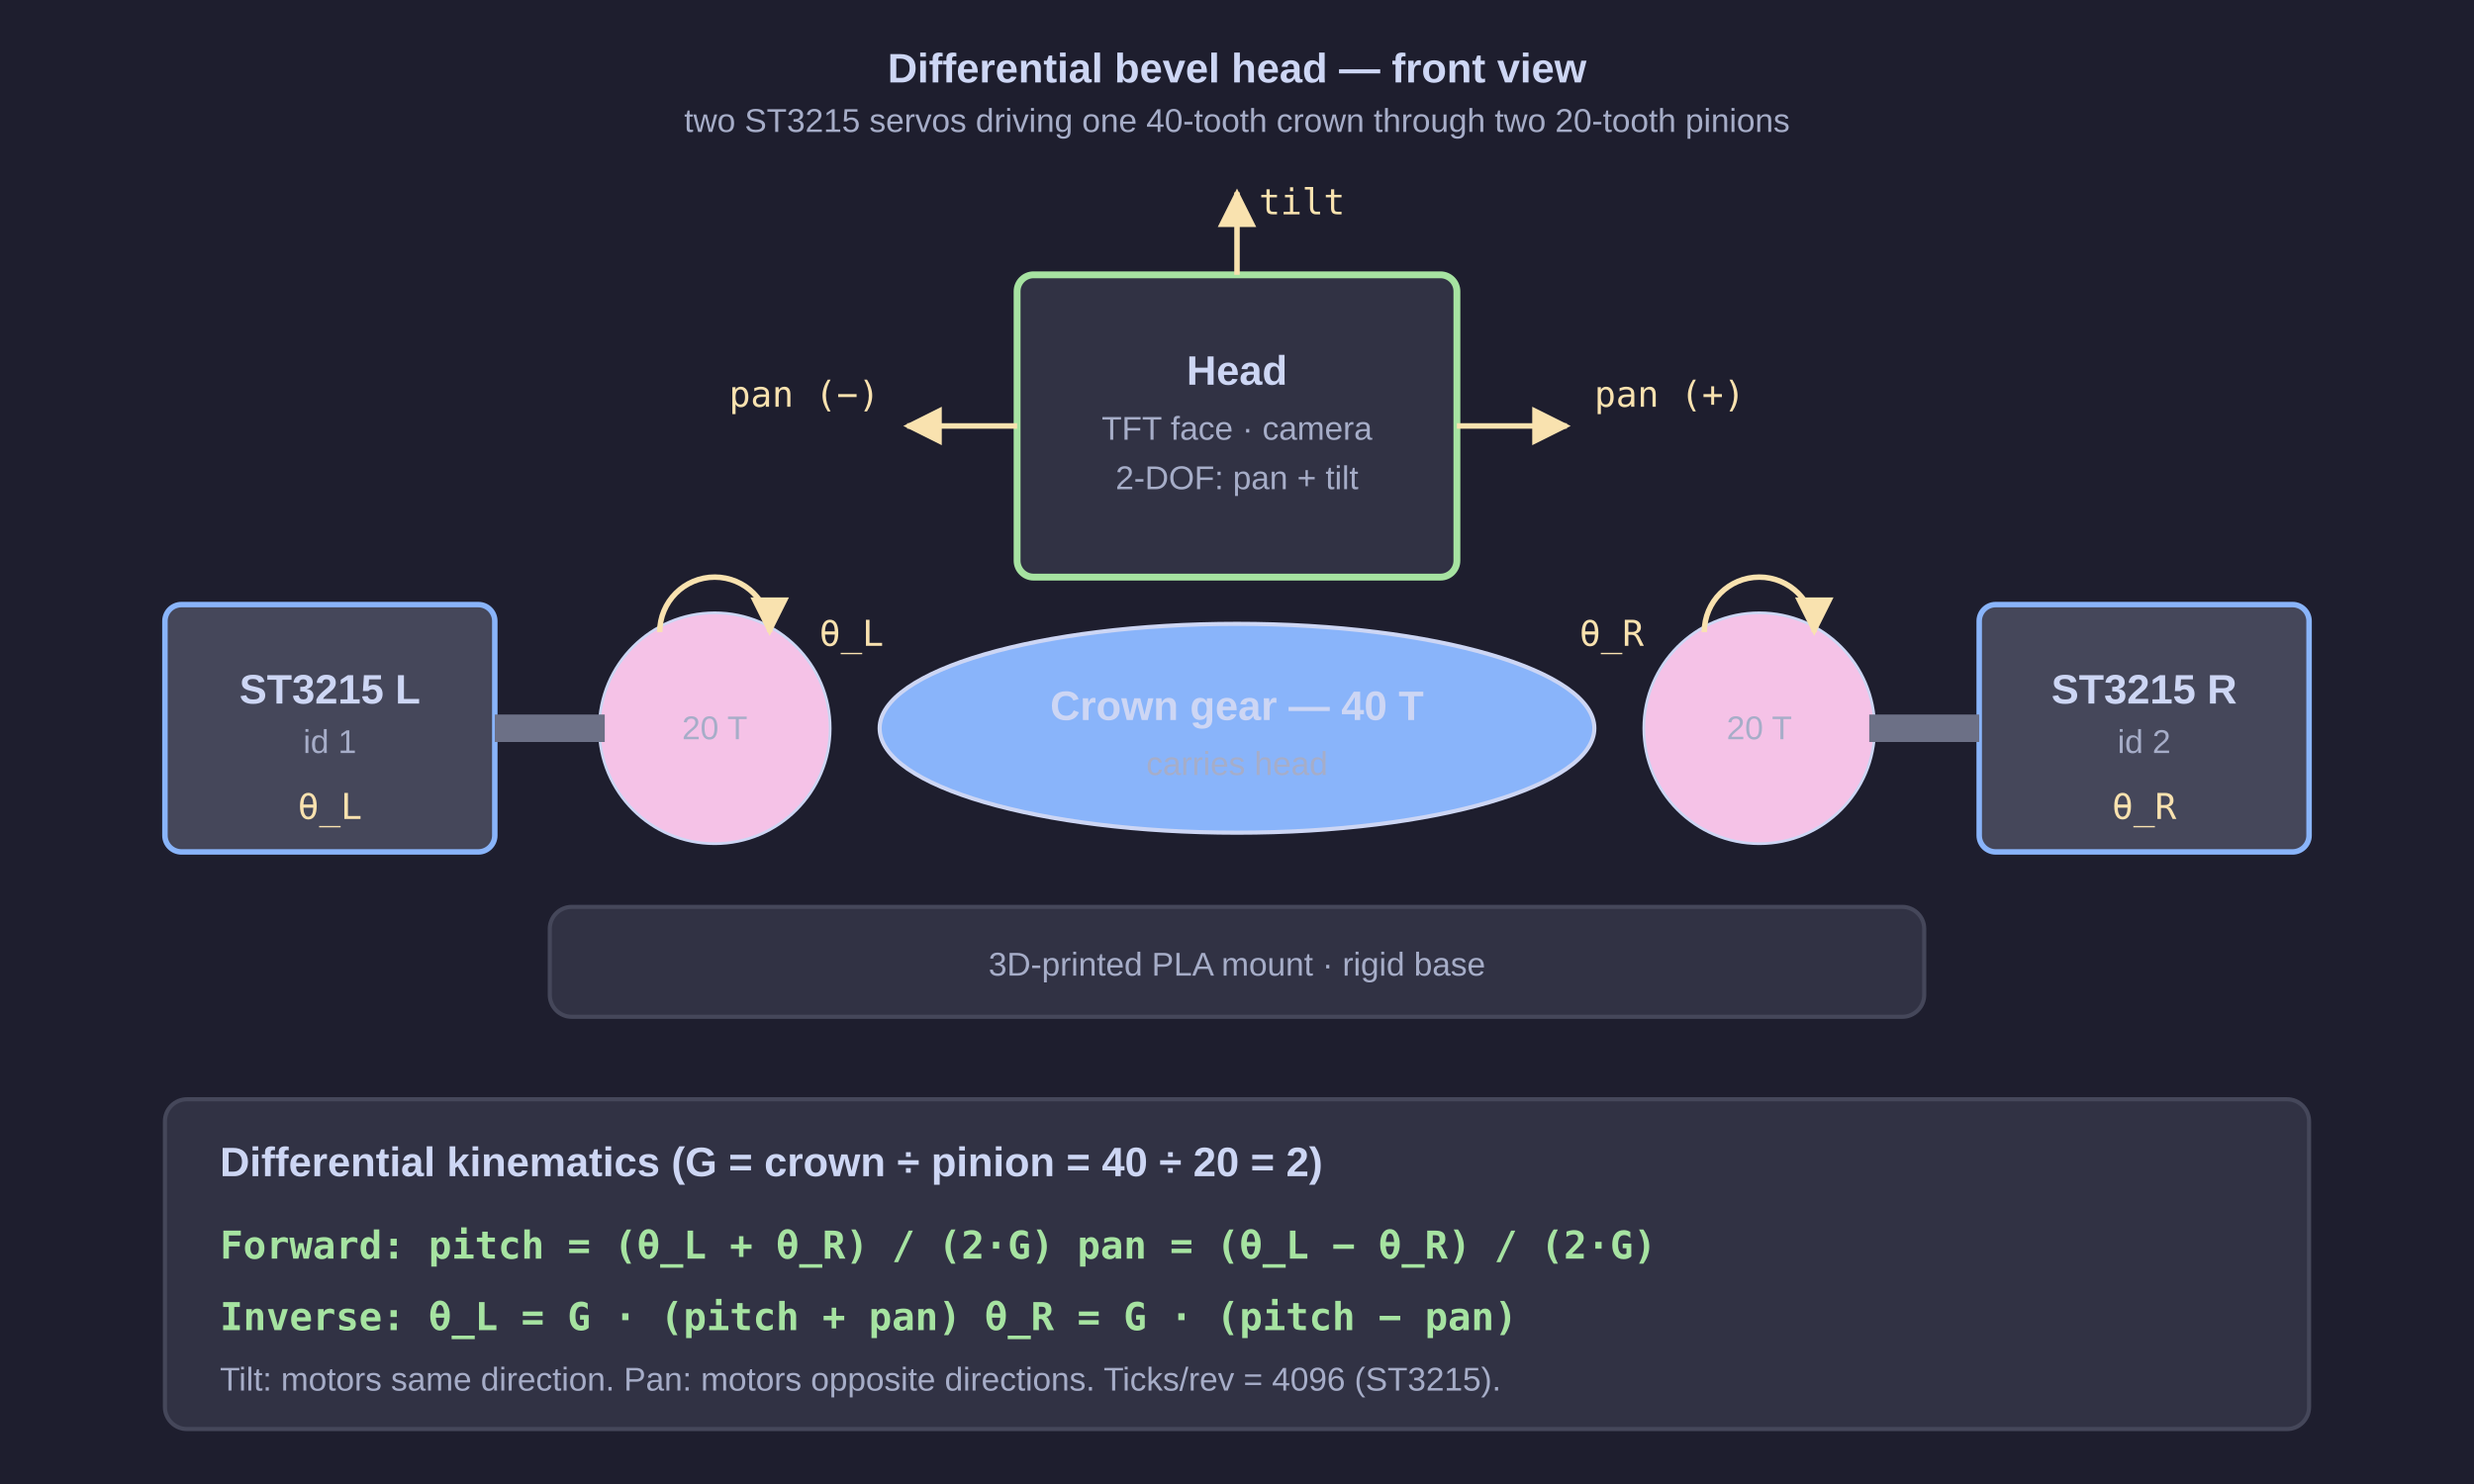
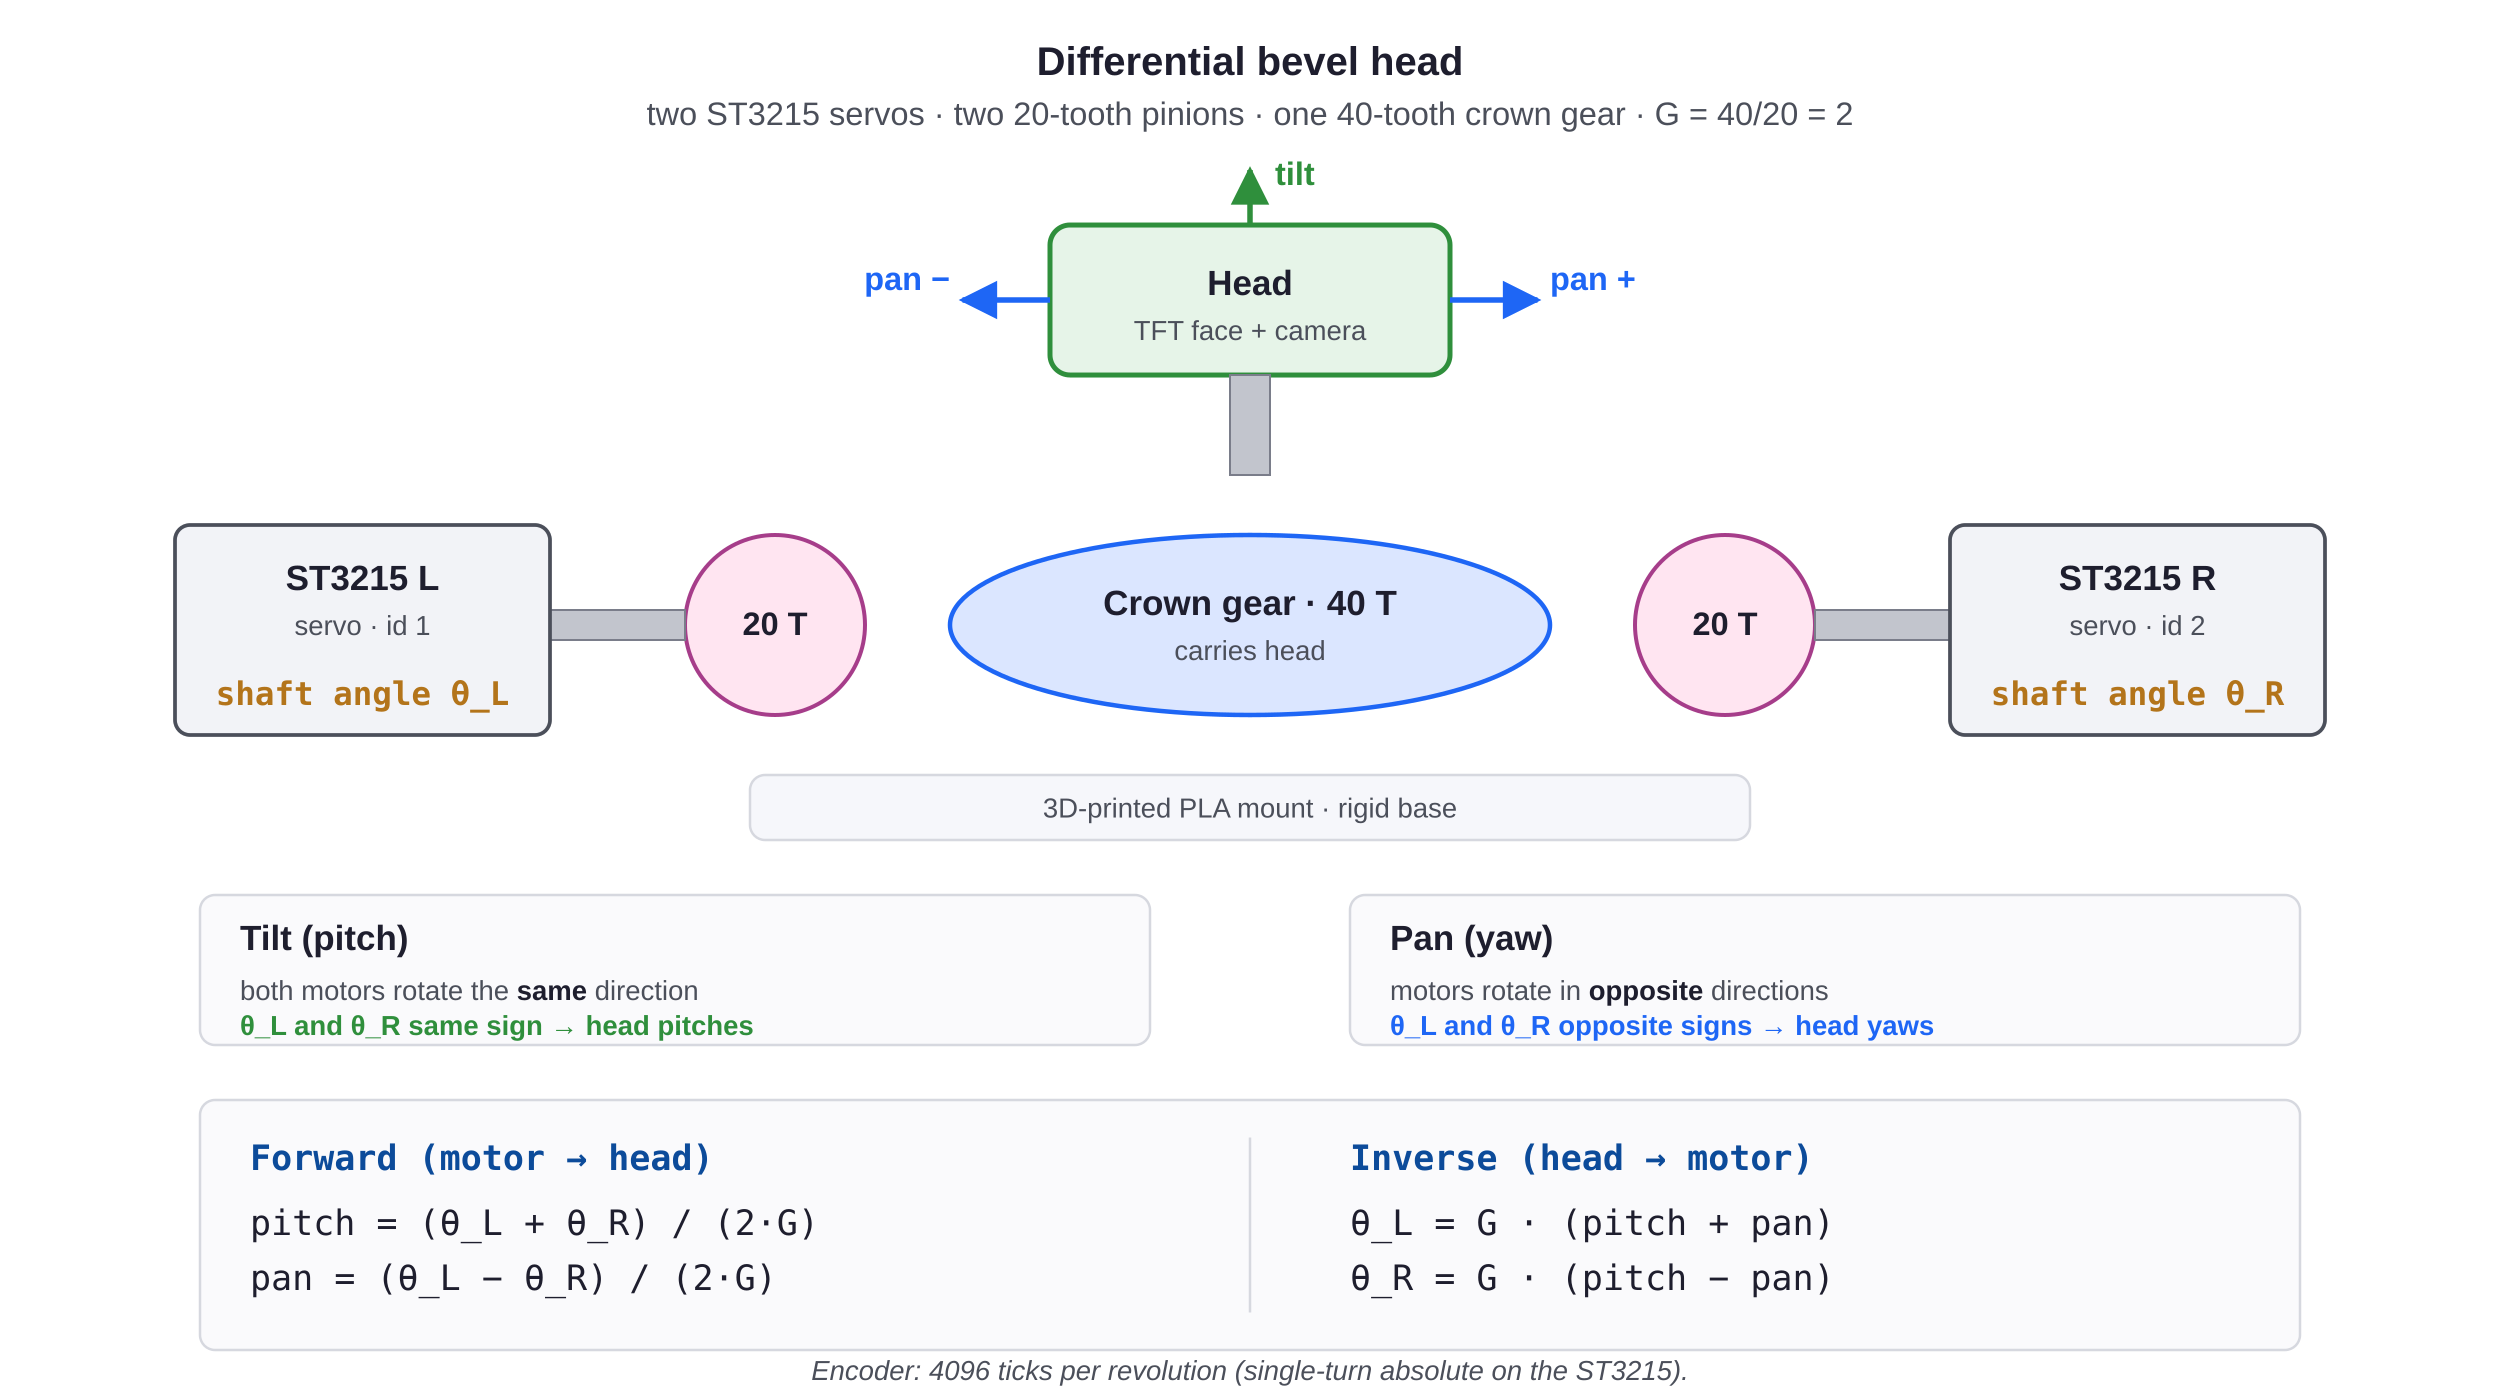
- <svg xmlns="http://www.w3.org/2000/svg" viewBox="0 0 900 540" role="img" aria-labelledby="title">
+ <svg xmlns="http://www.w3.org/2000/svg" viewBox="0 0 1000 560" role="img" aria-labelledby="title">
  <style>
-     .bg { fill: #1e1e2e; }
-     .t   { fill: #cdd6f4; font-family: -apple-system, "Segoe UI", Arial, sans-serif; font-size: 14px; }
-     .tb  { fill: #cdd6f4; font-family: -apple-system, "Segoe UI", Arial, sans-serif; font-size: 15px; font-weight: 700; }
-     .sub { fill: #a6adc8; font-family: -apple-system, "Segoe UI", Arial, sans-serif; font-size: 12px; }
-     .lbl { fill: #f9e2af; font-family: ui-monospace, Consolas, monospace; font-size: 13px; }
-     .fmt { fill: #a6e3a1; font-family: ui-monospace, Consolas, monospace; font-size: 14px; font-weight: 700; }
-     .box { fill: #313244; stroke: #45475a; stroke-width: 1.5; rx: 8; ry: 8; }
-     .servo { fill: #45475a; stroke: #89b4fa; stroke-width: 2; rx: 6; ry: 6; }
-     .pinion { fill: #f5c2e7; stroke: #cdd6f4; stroke-width: 1; }
-     .crown  { fill: #89b4fa; stroke: #cdd6f4; stroke-width: 1.5; }
-     .head   { fill: #313244; stroke: #a6e3a1; stroke-width: 2.5; rx: 6; ry: 6; }
-     .axis   { stroke: #f9e2af; stroke-width: 1.2; stroke-dasharray: 4 4; }
-     .arr    { fill: #f9e2af; }
-     .arrline { stroke: #f9e2af; stroke-width: 2; fill: none; }
-     .outline { stroke: #a6e3a1; stroke-width: 2; fill: none; }
+     .bg    { fill: #ffffff; }
+     .title { fill: #1e1e2e; font-family: -apple-system, "Segoe UI", Arial, sans-serif; font-size: 16px; font-weight: 700; }
+     .sub   { fill: #4b4f5a; font-family: -apple-system, "Segoe UI", Arial, sans-serif; font-size: 13px; }
+     .tb    { fill: #1e1e2e; font-family: -apple-system, "Segoe UI", Arial, sans-serif; font-size: 14px; font-weight: 700; }
+     .t     { fill: #1e1e2e; font-family: -apple-system, "Segoe UI", Arial, sans-serif; font-size: 13px; }
+     .smallt{ fill: #4b4f5a; font-family: -apple-system, "Segoe UI", Arial, sans-serif; font-size: 11px; }
+     .mono  { fill: #1e1e2e; font-family: ui-monospace, Consolas, monospace; font-size: 14px; }
+     .monoh { fill: #0c4b9a; font-family: ui-monospace, Consolas, monospace; font-size: 14px; font-weight: 700; }
+     .motlbl{ fill: #b3741a; font-family: ui-monospace, Consolas, monospace; font-size: 13px; font-weight: 700; }
+ 
+     .motor  { fill: #f2f3f7; stroke: #4b4f5a; stroke-width: 1.5; rx: 6; ry: 6; }
+     .pinion { fill: #ffe5f1; stroke: #a63d8a; stroke-width: 1.6; }
+     .teeth  { fill: #a63d8a; }
+     .crown  { fill: #dbe6ff; stroke: #1e66f5; stroke-width: 1.8; }
+     .head   { fill: #e6f4e8; stroke: #2f8f3c; stroke-width: 2; rx: 8; ry: 8; }
+     .shaft  { fill: #c2c5cd; stroke: #7a7d8a; stroke-width: 0.8; }
+     .mount  { fill: #f6f7fb; stroke: #d6d8df; stroke-width: 1; rx: 6; ry: 6; }
+     .eqbox  { fill: #fafafc; stroke: #d6d8df; stroke-width: 1; rx: 6; ry: 6; }
+ 
+     .panarr   { stroke: #1e66f5; stroke-width: 2.2; fill: none; }
+     .tiltarr  { stroke: #2f8f3c; stroke-width: 2.2; fill: none; }
+     .rotarr   { stroke: #b3741a; stroke-width: 2; fill: none; }
+ 
+     .labelt { fill: #2f8f3c; font-family: -apple-system, "Segoe UI", Arial, sans-serif; font-size: 13px; font-weight: 700; }
+     .labelp { fill: #1e66f5; font-family: -apple-system, "Segoe UI", Arial, sans-serif; font-size: 13px; font-weight: 700; }
  </style>
  <defs>
-     <marker id="yarr" viewBox="0 0 10 10" refX="9" refY="5" markerWidth="7" markerHeight="7" orient="auto-start-reverse">
-       <path d="M 0 0 L 10 5 L 0 10 z" class="arr" />
+     <marker id="ap" viewBox="0 0 10 10" refX="9" refY="5" markerWidth="7" markerHeight="7" orient="auto">
+       <path d="M 0 0 L 10 5 L 0 10 z" fill="#1e66f5" />
    </marker>
-     <marker id="garr" viewBox="0 0 10 10" refX="9" refY="5" markerWidth="7" markerHeight="7" orient="auto-start-reverse">
-       <path d="M 0 0 L 10 5 L 0 10 z" fill="#a6e3a1" />
+     <marker id="at" viewBox="0 0 10 10" refX="9" refY="5" markerWidth="7" markerHeight="7" orient="auto">
+       <path d="M 0 0 L 10 5 L 0 10 z" fill="#2f8f3c" />
+     </marker>
+     <marker id="ar" viewBox="0 0 10 10" refX="9" refY="5" markerWidth="7" markerHeight="7" orient="auto">
+       <path d="M 0 0 L 10 5 L 0 10 z" fill="#b3741a" />
    </marker>
  </defs>
-   <rect class="bg" width="900" height="540" />
-   <text class="tb" x="450" y="30" text-anchor="middle">Differential bevel head — front view</text>
-   <text class="sub" x="450" y="48" text-anchor="middle">two ST3215 servos driving one 40-tooth crown through two 20-tooth pinions</text>
-   <rect class="servo" x="60" y="220" width="120" height="90" />
-   <text class="tb" x="120" y="256" text-anchor="middle">ST3215 L</text>
-   <text class="sub" x="120" y="274" text-anchor="middle">id 1</text>
-   <text class="lbl" x="120" y="298" text-anchor="middle">θ_L</text>
-   <rect class="servo" x="720" y="220" width="120" height="90" />
-   <text class="tb" x="780" y="256" text-anchor="middle">ST3215 R</text>
-   <text class="sub" x="780" y="274" text-anchor="middle">id 2</text>
-   <text class="lbl" x="780" y="298" text-anchor="middle">θ_R</text>
-   <circle class="pinion" cx="260" cy="265" r="42" />
-   <text class="sub" x="260" y="269" text-anchor="middle">20 T</text>
-   <circle class="pinion" cx="640" cy="265" r="42" />
-   <text class="sub" x="640" y="269" text-anchor="middle">20 T</text>
-   <ellipse class="crown" cx="450" cy="265" rx="130" ry="38" />
-   <text class="tb" x="450" y="262" text-anchor="middle">Crown gear — 40 T</text>
-   <text class="sub" x="450" y="282" text-anchor="middle">carries head</text>
-   <rect x="180" y="260" width="40" height="10" fill="#6c7086" />
-   <rect x="680" y="260" width="40" height="10" fill="#6c7086" />
-   <rect class="head" x="370" y="100" width="160" height="110" />
-   <text class="tb" x="450" y="140" text-anchor="middle">Head</text>
-   <text class="sub" x="450" y="160" text-anchor="middle">TFT face · camera</text>
-   <text class="sub" x="450" y="178" text-anchor="middle">2-DOF: pan + tilt</text>
-   <path class="arrline" d="M 450 100 L 450 70" marker-end="url(#yarr)" />
-   <text class="lbl" x="458" y="78">tilt</text>
-   <path class="arrline" d="M 370 155 L 330 155" marker-end="url(#yarr)" />
-   <path class="arrline" d="M 530 155 L 570 155" marker-end="url(#yarr)" />
-   <text class="lbl" x="320" y="148" text-anchor="end">pan (−)</text>
-   <text class="lbl" x="580" y="148">pan (+)</text>
-   <path class="arrline" d="M 240 230 A 20 20 0 0 1 280 230" marker-end="url(#yarr)" />
-   <text class="lbl" x="298" y="235">θ_L</text>
-   <path class="arrline" d="M 620 230 A 20 20 0 0 1 660 230" marker-end="url(#yarr)" />
-   <text class="lbl" x="598" y="235" text-anchor="end">θ_R</text>
-   <rect class="box" x="200" y="330" width="500" height="40" />
-   <text class="sub" x="450" y="355" text-anchor="middle">3D-printed PLA mount · rigid base</text>
-   <rect class="box" x="60" y="400" width="780" height="120" />
-   <text class="tb" x="80" y="428">Differential kinematics (G = crown ÷ pinion = 40 ÷ 20 = 2)</text>
-   <text class="fmt" x="80" y="458">Forward:  pitch = (θ_L + θ_R) / (2·G)        pan   = (θ_L − θ_R) / (2·G)</text>
-   <text class="fmt" x="80" y="484">Inverse:  θ_L   =  G · (pitch + pan)          θ_R   =  G · (pitch − pan)</text>
-   <text class="sub" x="80" y="506">Tilt: motors same direction.  Pan: motors opposite directions.  Ticks/rev = 4096 (ST3215).</text>
+   <rect class="bg" width="1000" height="560" />
+   <text class="title" x="500" y="30" text-anchor="middle">Differential bevel head</text>
+   <text class="sub" x="500" y="50" text-anchor="middle">two ST3215 servos · two 20-tooth pinions · one 40-tooth crown gear · G = 40/20 = 2</text>
+   <rect class="head" x="420" y="90" width="160" height="60" />
+   <text class="tb" x="500" y="118" text-anchor="middle">Head</text>
+   <text class="smallt" x="500" y="136" text-anchor="middle">TFT face + camera</text>
+   <path class="tiltarr" d="M 500 90 L 500 68" marker-end="url(#at)" />
+   <text class="labelt" x="510" y="74">tilt</text>
+   <path class="panarr" d="M 420 120 L 385 120" marker-end="url(#ap)" />
+   <text class="labelp" x="380" y="116" text-anchor="end">pan −</text>
+   <path class="panarr" d="M 580 120 L 615 120" marker-end="url(#ap)" />
+   <text class="labelp" x="620" y="116">pan +</text>
+   <rect class="shaft" x="492" y="150" width="16" height="40" />
+   <ellipse class="crown" cx="500" cy="250" rx="120" ry="36" />
+   <text class="tb" x="500" y="246" text-anchor="middle">Crown gear · 40 T</text>
+   <text class="smallt" x="500" y="264" text-anchor="middle">carries head</text>
+   <circle class="pinion" cx="310" cy="250" r="36" />
+   <text class="t" x="310" y="254" text-anchor="middle" style="font-weight:700">20 T</text>
+   <circle class="pinion" cx="690" cy="250" r="36" />
+   <text class="t" x="690" y="254" text-anchor="middle" style="font-weight:700">20 T</text>
+   <rect class="shaft" x="210" y="244" width="64" height="12" />
+   <rect class="shaft" x="726" y="244" width="64" height="12" />
+   <rect class="motor" x="70" y="210" width="150" height="84" />
+   <text class="tb" x="145" y="236" text-anchor="middle">ST3215 L</text>
+   <text class="smallt" x="145" y="254" text-anchor="middle">servo · id 1</text>
+   <text class="motlbl" x="145" y="282" text-anchor="middle">shaft angle  θ_L</text>
+   <rect class="motor" x="780" y="210" width="150" height="84" />
+   <text class="tb" x="855" y="236" text-anchor="middle">ST3215 R</text>
+   <text class="smallt" x="855" y="254" text-anchor="middle">servo · id 2</text>
+   <text class="motlbl" x="855" y="282" text-anchor="middle">shaft angle  θ_R</text>
+   <rect class="mount" x="300" y="310" width="400" height="26" />
+   <text class="smallt" x="500" y="327" text-anchor="middle">3D-printed PLA mount · rigid base</text>
+   <g transform="translate(80, 358)">
+     <rect class="eqbox" width="380" height="60" />
+     <text class="tb" x="16" y="22">Tilt (pitch)</text>
+     <text class="smallt" x="16" y="42">both motors rotate the <tspan font-weight="700" fill="#1e1e2e">same</tspan> direction</text>
+     <text class="smallt" x="16" y="56" style="fill:#2f8f3c;font-weight:700">θ_L and θ_R same sign  →  head pitches</text>
+   </g>
+   <g transform="translate(540, 358)">
+     <rect class="eqbox" width="380" height="60" />
+     <text class="tb" x="16" y="22">Pan (yaw)</text>
+     <text class="smallt" x="16" y="42">motors rotate in <tspan font-weight="700" fill="#1e1e2e">opposite</tspan> directions</text>
+     <text class="smallt" x="16" y="56" style="fill:#1e66f5;font-weight:700">θ_L and θ_R opposite signs  →  head yaws</text>
+   </g>
+   <rect class="eqbox" x="80" y="440" width="840" height="100" />
+   <text class="monoh" x="100" y="468">Forward  (motor → head)</text>
+   <text class="mono" x="100" y="494">pitch = (θ_L + θ_R) / (2·G)</text>
+   <text class="mono" x="100" y="516">pan   = (θ_L − θ_R) / (2·G)</text>
+   <text class="monoh" x="540" y="468">Inverse  (head → motor)</text>
+   <text class="mono" x="540" y="494">θ_L = G · (pitch + pan)</text>
+   <text class="mono" x="540" y="516">θ_R = G · (pitch − pan)</text>
+   <line x1="500" y1="455" x2="500" y2="525" stroke="#d6d8df" stroke-width="1" />
+   <text class="smallt" x="500" y="552" text-anchor="middle" style="font-style:italic">Encoder: 4096 ticks per revolution (single-turn absolute on the ST3215).</text>
</svg>
